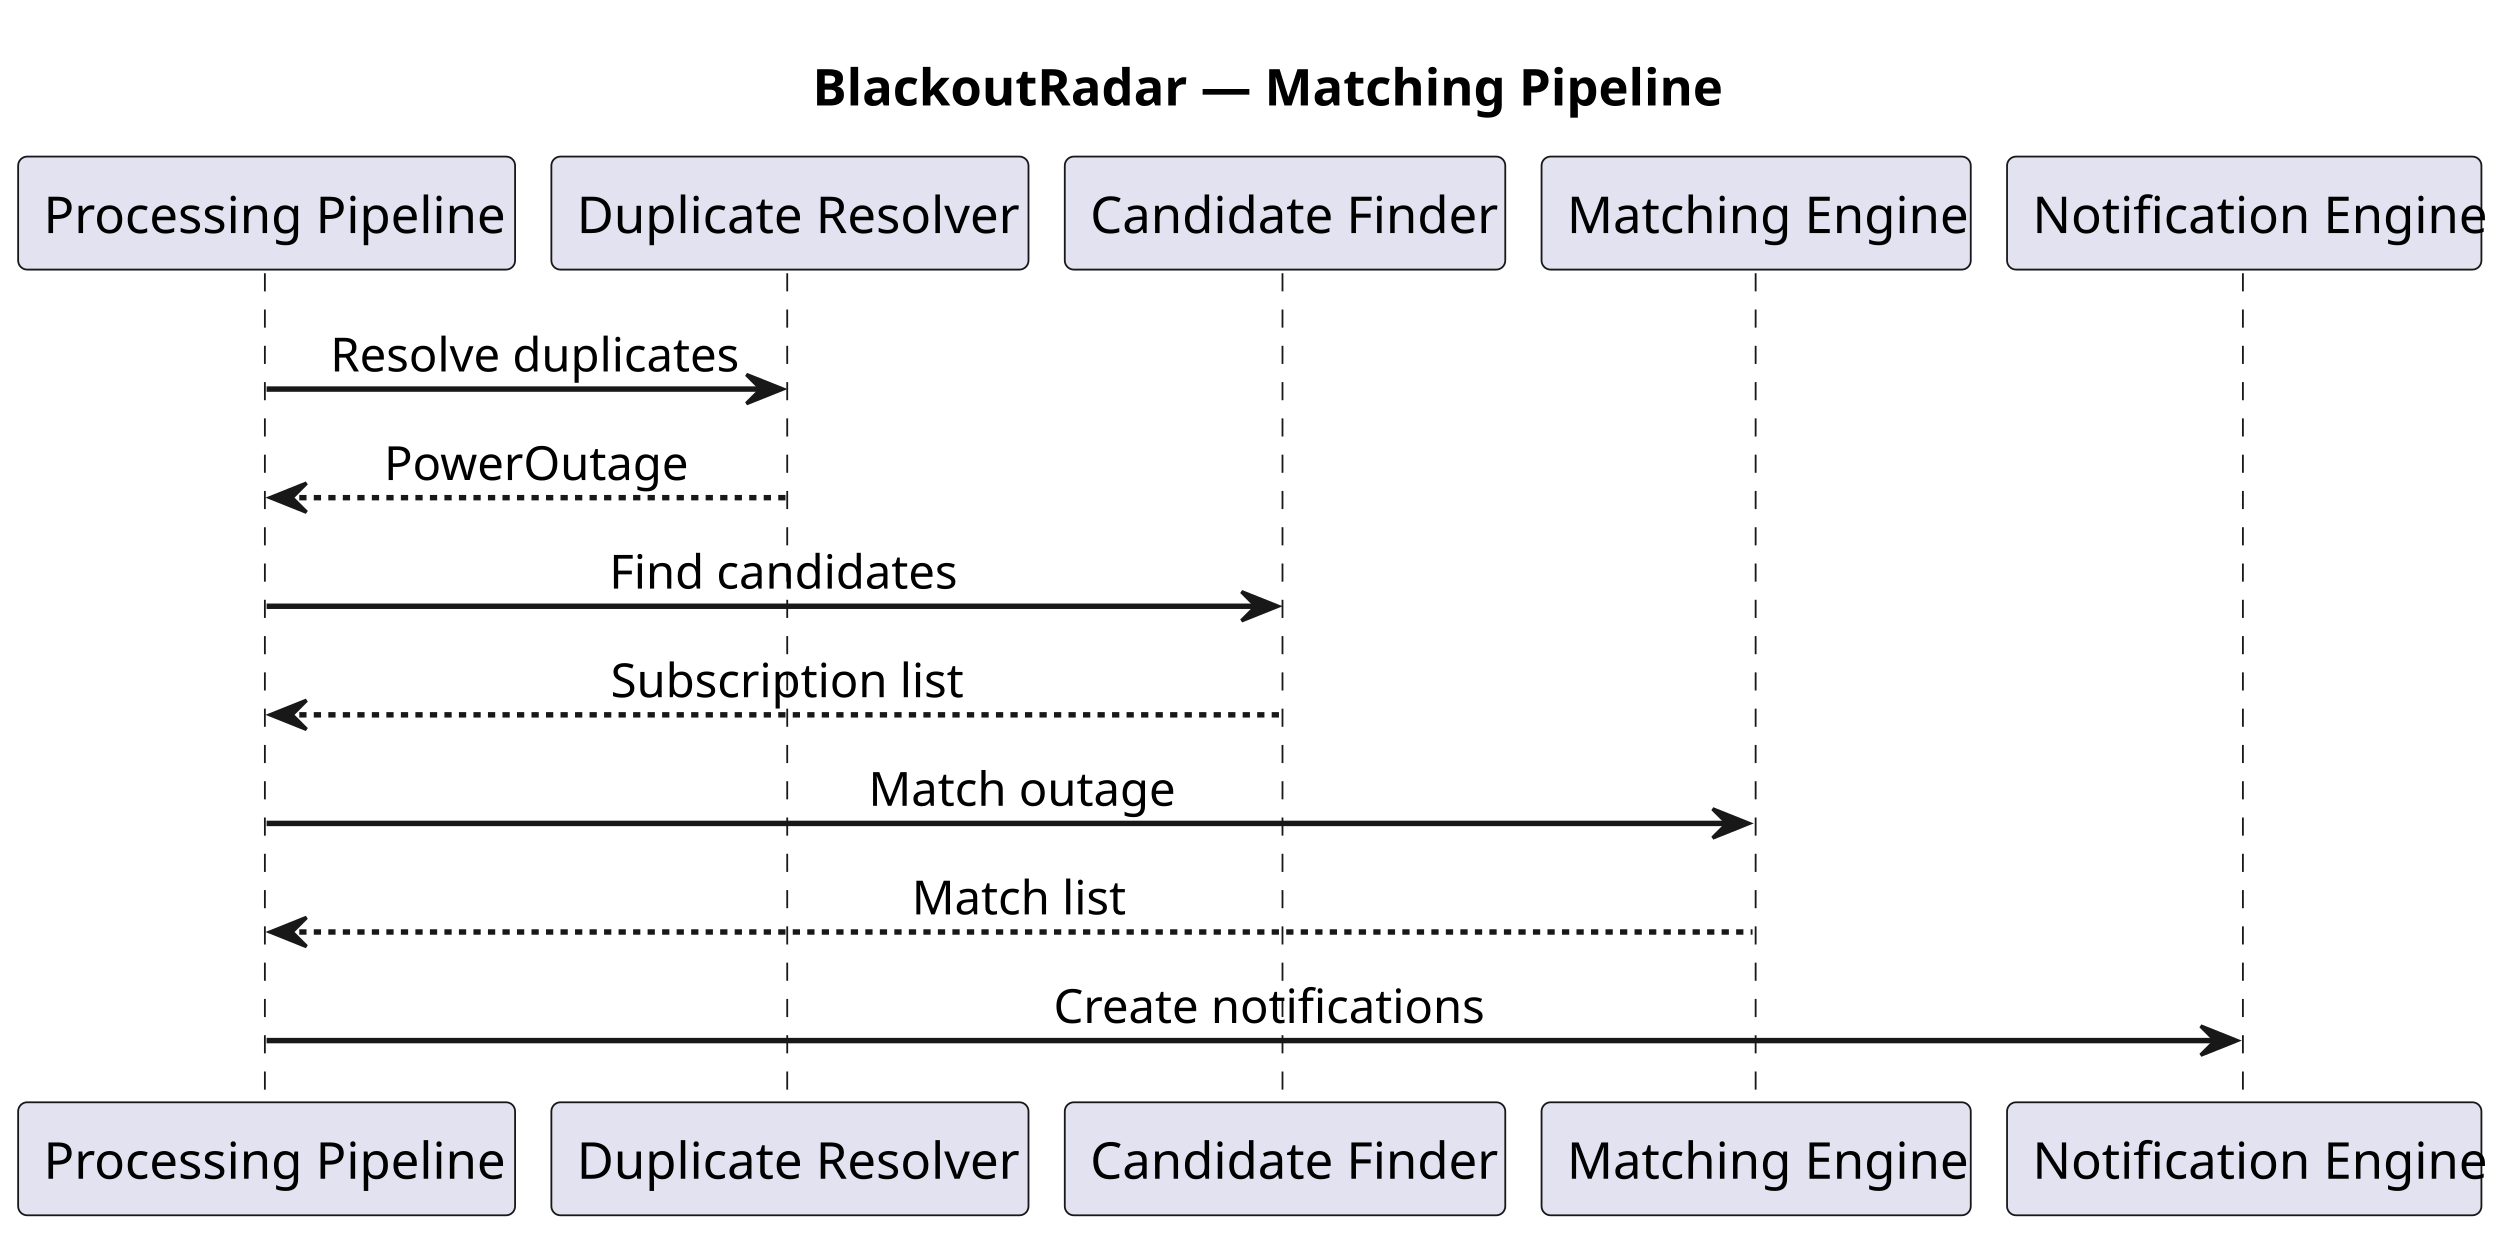
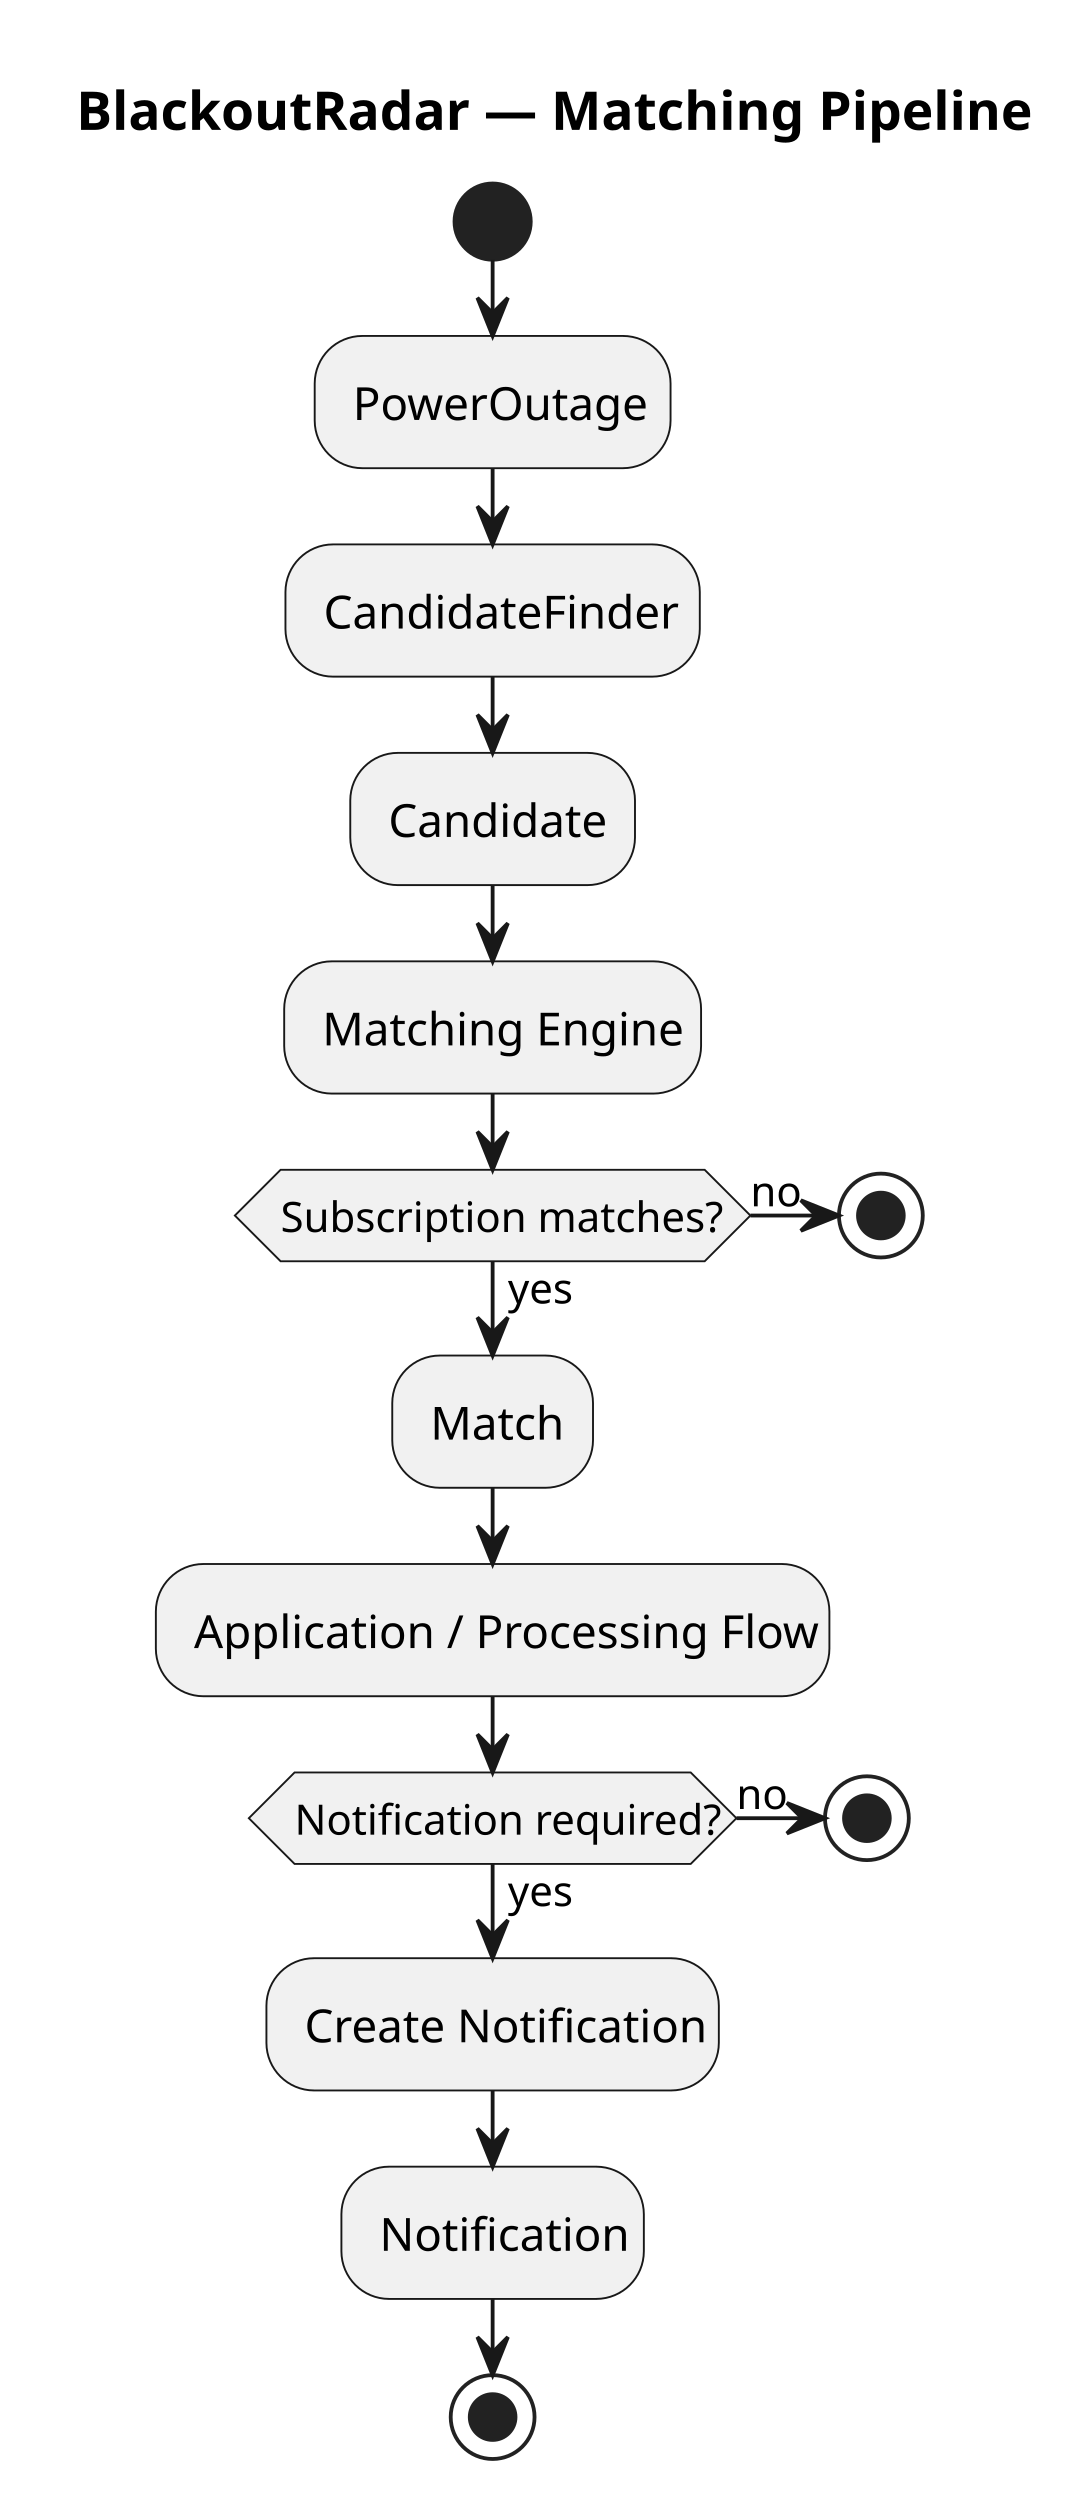
- <svg xmlns="http://www.w3.org/2000/svg" contentStyleType="text/css" data-diagram-type="SEQUENCE" height="340px" preserveAspectRatio="none" style="width:689px;height:340px;background:#FFFFFF;" version="1.1" viewBox="0 0 689 340" width="689px" zoomAndPan="magnify">
+ <svg xmlns="http://www.w3.org/2000/svg" contentStyleType="text/css" data-diagram-type="ACTIVITY" height="656px" preserveAspectRatio="none" style="width:283px;height:656px;background:#FFFFFF;" version="1.1" viewBox="0 0 283 656" width="283px" zoomAndPan="magnify">
  <defs />
  <g>
-     <text fill="#000000" font-family="sans-serif" font-size="14" font-weight="bold" lengthAdjust="spacing" textLength="240.037" x="223.921" y="29.075">BlackoutRadar — Matching Pipeline</text>
-     <g class="participant-lifeline" data-entity-uid="part1" data-qualified-name="Pipeline" id="part1-lifeline">
-       <g>
-         <rect fill="#000000" fill-opacity="0" height="229.484" width="8" x="69.479" y="75.303" />
-         <line style="stroke:#181818;stroke-width:0.5;stroke-dasharray:5,5;" x1="73" x2="73" y1="75.303" y2="304.787" />
-       </g>
+     <g class="title" data-source-line="1">
+       <text fill="#000000" font-family="sans-serif" font-size="14" font-weight="bold" lengthAdjust="spacing" textLength="240.037" x="20" y="34.075">BlackoutRadar — Matching Pipeline</text>
    </g>
-     <g class="participant-lifeline" data-entity-uid="part2" data-qualified-name="Duplicate" id="part2-lifeline">
-       <g>
-         <rect fill="#000000" fill-opacity="0" height="229.484" width="8" x="213.706" y="75.303" />
-         <line style="stroke:#181818;stroke-width:0.5;stroke-dasharray:5,5;" x1="216.958" x2="216.958" y1="75.303" y2="304.787" />
-       </g>
-     </g>
-     <g class="participant-lifeline" data-entity-uid="part3" data-qualified-name="Finder" id="part3-lifeline">
-       <g>
-         <rect fill="#000000" fill-opacity="0" height="229.484" width="8" x="350.154" y="75.303" />
-         <line style="stroke:#181818;stroke-width:0.5;stroke-dasharray:5,5;" x1="353.454" x2="353.454" y1="75.303" y2="304.787" />
-       </g>
-     </g>
-     <g class="participant-lifeline" data-entity-uid="part4" data-qualified-name="Matching" id="part4-lifeline">
-       <g>
-         <rect fill="#000000" fill-opacity="0" height="229.484" width="8" x="479.998" y="75.303" />
-         <line style="stroke:#181818;stroke-width:0.5;stroke-dasharray:5,5;" x1="483.853" x2="483.853" y1="75.303" y2="304.787" />
-       </g>
-     </g>
-     <g class="participant-lifeline" data-entity-uid="part5" data-qualified-name="Notification" id="part5-lifeline">
-       <g>
-         <rect fill="#000000" fill-opacity="0" height="229.484" width="8" x="614.511" y="75.303" />
-         <line style="stroke:#181818;stroke-width:0.5;stroke-dasharray:5,5;" x1="618.143" x2="618.143" y1="75.303" y2="304.787" />
-       </g>
-     </g>
-     <g class="participant participant-head" data-entity-uid="part1" data-qualified-name="Pipeline" id="part1-head">
-       <rect fill="#E2E2F0" height="31.151" rx="2.5" ry="2.5" style="stroke:#181818;stroke-width:0.5;" width="136.958" x="5" y="43.151" />
-       <text fill="#000000" font-family="sans-serif" font-size="14" lengthAdjust="spacing" textLength="122.958" x="12" y="64.227">Processing Pipeline</text>
-     </g>
-     <g class="participant participant-tail" data-entity-uid="part1" data-qualified-name="Pipeline" id="part1-tail">
-       <rect fill="#E2E2F0" height="31.151" rx="2.5" ry="2.5" style="stroke:#181818;stroke-width:0.5;" width="136.958" x="5" y="303.787" />
-       <text fill="#000000" font-family="sans-serif" font-size="14" lengthAdjust="spacing" textLength="122.958" x="12" y="324.862">Processing Pipeline</text>
-     </g>
-     <g class="participant participant-head" data-entity-uid="part2" data-qualified-name="Duplicate" id="part2-head">
-       <rect fill="#E2E2F0" height="31.151" rx="2.5" ry="2.5" style="stroke:#181818;stroke-width:0.5;" width="131.496" x="151.958" y="43.151" />
-       <text fill="#000000" font-family="sans-serif" font-size="14" lengthAdjust="spacing" textLength="117.496" x="158.958" y="64.227">Duplicate Resolver</text>
-     </g>
-     <g class="participant participant-tail" data-entity-uid="part2" data-qualified-name="Duplicate" id="part2-tail">
-       <rect fill="#E2E2F0" height="31.151" rx="2.5" ry="2.5" style="stroke:#181818;stroke-width:0.5;" width="131.496" x="151.958" y="303.787" />
-       <text fill="#000000" font-family="sans-serif" font-size="14" lengthAdjust="spacing" textLength="117.496" x="158.958" y="324.862">Duplicate Resolver</text>
-     </g>
-     <g class="participant participant-head" data-entity-uid="part3" data-qualified-name="Finder" id="part3-head">
-       <rect fill="#E2E2F0" height="31.151" rx="2.5" ry="2.5" style="stroke:#181818;stroke-width:0.5;" width="121.399" x="293.454" y="43.151" />
-       <text fill="#000000" font-family="sans-serif" font-size="14" lengthAdjust="spacing" textLength="107.399" x="300.454" y="64.227">Candidate Finder</text>
-     </g>
-     <g class="participant participant-tail" data-entity-uid="part3" data-qualified-name="Finder" id="part3-tail">
-       <rect fill="#E2E2F0" height="31.151" rx="2.5" ry="2.5" style="stroke:#181818;stroke-width:0.5;" width="121.399" x="293.454" y="303.787" />
-       <text fill="#000000" font-family="sans-serif" font-size="14" lengthAdjust="spacing" textLength="107.399" x="300.454" y="324.862">Candidate Finder</text>
-     </g>
-     <g class="participant participant-head" data-entity-uid="part4" data-qualified-name="Matching" id="part4-head">
-       <rect fill="#E2E2F0" height="31.151" rx="2.5" ry="2.5" style="stroke:#181818;stroke-width:0.5;" width="118.289" x="424.853" y="43.151" />
-       <text fill="#000000" font-family="sans-serif" font-size="14" lengthAdjust="spacing" textLength="104.289" x="431.853" y="64.227">Matching Engine</text>
-     </g>
-     <g class="participant participant-tail" data-entity-uid="part4" data-qualified-name="Matching" id="part4-tail">
-       <rect fill="#E2E2F0" height="31.151" rx="2.5" ry="2.5" style="stroke:#181818;stroke-width:0.5;" width="118.289" x="424.853" y="303.787" />
-       <text fill="#000000" font-family="sans-serif" font-size="14" lengthAdjust="spacing" textLength="104.289" x="431.853" y="324.862">Matching Engine</text>
-     </g>
-     <g class="participant participant-head" data-entity-uid="part5" data-qualified-name="Notification" id="part5-head">
-       <rect fill="#E2E2F0" height="31.151" rx="2.5" ry="2.5" style="stroke:#181818;stroke-width:0.5;" width="130.737" x="553.143" y="43.151" />
-       <text fill="#000000" font-family="sans-serif" font-size="14" lengthAdjust="spacing" textLength="116.737" x="560.143" y="64.227">Notification Engine</text>
-     </g>
-     <g class="participant participant-tail" data-entity-uid="part5" data-qualified-name="Notification" id="part5-tail">
-       <rect fill="#E2E2F0" height="31.151" rx="2.5" ry="2.5" style="stroke:#181818;stroke-width:0.5;" width="130.737" x="553.143" y="303.787" />
-       <text fill="#000000" font-family="sans-serif" font-size="14" lengthAdjust="spacing" textLength="116.737" x="560.143" y="324.862">Notification Engine</text>
-     </g>
-     <g class="message" data-entity-1="part1" data-entity-2="part2" id="msg1">
-       <polygon fill="#181818" points="205.706,103.229,215.706,107.229,205.706,111.229,209.706,107.229" style="stroke:#181818;stroke-width:1;" />
-       <line style="stroke:#181818;stroke-width:1.5;" x1="73.479" x2="211.706" y1="107.229" y2="107.229" />
-       <text fill="#000000" font-family="sans-serif" font-size="13" lengthAdjust="spacing" textLength="109.116" x="91.034" y="102.373">Resolve duplicates</text>
-     </g>
-     <g class="message" data-entity-1="part2" data-entity-2="part1" id="msg2">
-       <polygon fill="#181818" points="84.479,133.155,74.479,137.155,84.479,141.155,80.479,137.155" style="stroke:#181818;stroke-width:1;" />
-       <line style="stroke:#181818;stroke-width:1.5;stroke-dasharray:2,2;" x1="78.479" x2="216.706" y1="137.155" y2="137.155" />
-       <text fill="#000000" font-family="sans-serif" font-size="13" lengthAdjust="spacing" textLength="79.492" x="105.847" y="132.299">PowerOutage</text>
-     </g>
-     <g class="message" data-entity-1="part1" data-entity-2="part3" id="msg3">
-       <polygon fill="#181818" points="342.154,163.082,352.154,167.082,342.154,171.082,346.154,167.082" style="stroke:#181818;stroke-width:1;" />
-       <line style="stroke:#181818;stroke-width:1.5;" x1="73.479" x2="348.154" y1="167.082" y2="167.082" />
-       <text fill="#000000" font-family="sans-serif" font-size="13" lengthAdjust="spacing" textLength="91.781" x="167.926" y="162.225">Find candidates</text>
-     </g>
-     <g class="message" data-entity-1="part3" data-entity-2="part1" id="msg4">
-       <polygon fill="#181818" points="84.479,193.008,74.479,197.008,84.479,201.008,80.479,197.008" style="stroke:#181818;stroke-width:1;" />
-       <line style="stroke:#181818;stroke-width:1.5;stroke-dasharray:2,2;" x1="78.479" x2="353.154" y1="197.008" y2="197.008" />
-       <text fill="#000000" font-family="sans-serif" font-size="13" lengthAdjust="spacing" textLength="91.038" x="168.297" y="192.151">Subscription list</text>
-     </g>
-     <g class="message" data-entity-1="part1" data-entity-2="part4" id="msg5">
-       <polygon fill="#181818" points="471.998,222.934,481.998,226.934,471.998,230.934,475.998,226.934" style="stroke:#181818;stroke-width:1;" />
-       <line style="stroke:#181818;stroke-width:1.5;" x1="73.479" x2="477.998" y1="226.934" y2="226.934" />
-       <text fill="#000000" font-family="sans-serif" font-size="13" lengthAdjust="spacing" textLength="78.774" x="239.351" y="222.078">Match outage</text>
-     </g>
-     <g class="message" data-entity-1="part4" data-entity-2="part1" id="msg6">
-       <polygon fill="#181818" points="84.479,252.86,74.479,256.86,84.479,260.86,80.479,256.86" style="stroke:#181818;stroke-width:1;" />
-       <line style="stroke:#181818;stroke-width:1.5;stroke-dasharray:2,2;" x1="78.479" x2="482.998" y1="256.86" y2="256.86" />
-       <text fill="#000000" font-family="sans-serif" font-size="13" lengthAdjust="spacing" textLength="54.901" x="251.288" y="252.004">Match list</text>
-     </g>
-     <g class="message" data-entity-1="part1" data-entity-2="part5" id="msg7">
-       <polygon fill="#181818" points="606.511,282.787,616.511,286.787,606.511,290.787,610.511,286.787" style="stroke:#181818;stroke-width:1;" />
-       <line style="stroke:#181818;stroke-width:1.5;" x1="73.479" x2="612.511" y1="286.787" y2="286.787" />
-       <text fill="#000000" font-family="sans-serif" font-size="13" lengthAdjust="spacing" textLength="111.281" x="290.355" y="281.93">Create notifications</text>
-     </g>
+     <ellipse cx="129.266" cy="58.151" fill="#222222" rx="10" ry="10" style="stroke:#222222;stroke-width:1;" />
+     <rect fill="#F1F1F1" height="34.701" rx="12.5" ry="12.5" style="stroke:#181818;stroke-width:0.5;" width="93.377" x="82.577" y="88.151" />
+     <text fill="#000000" font-family="sans-serif" font-size="12" lengthAdjust="spacing" textLength="73.377" x="92.577" y="110.216">PowerOutage</text>
+     <rect fill="#F1F1F1" height="34.701" rx="12.5" ry="12.5" style="stroke:#181818;stroke-width:0.5;" width="108.723" x="74.904" y="142.852" />
+     <text fill="#000000" font-family="sans-serif" font-size="12" lengthAdjust="spacing" textLength="88.723" x="84.904" y="164.917">CandidateFinder</text>
+     <rect fill="#F1F1F1" height="34.701" rx="12.5" ry="12.5" style="stroke:#181818;stroke-width:0.5;" width="74.709" x="91.911" y="197.554" />
+     <text fill="#000000" font-family="sans-serif" font-size="12" lengthAdjust="spacing" textLength="54.709" x="101.911" y="219.618">Candidate</text>
+     <rect fill="#F1F1F1" height="34.701" rx="12.5" ry="12.5" style="stroke:#181818;stroke-width:0.5;" width="109.391" x="74.571" y="252.255" />
+     <text fill="#000000" font-family="sans-serif" font-size="12" lengthAdjust="spacing" textLength="89.391" x="84.571" y="274.319">Matching Engine</text>
+     <rect fill="#F1F1F1" height="34.701" rx="12.5" ry="12.5" style="stroke:#181818;stroke-width:0.5;" width="52.678" x="102.927" y="355.694" />
+     <text fill="#000000" font-family="sans-serif" font-size="12" lengthAdjust="spacing" textLength="32.678" x="112.927" y="377.759">Match</text>
+     <polygon fill="#F1F1F1" points="73.627,306.956,184.905,306.956,196.905,318.956,184.905,330.956,73.627,330.956,61.627,318.956,73.627,306.956" style="stroke:#181818;stroke-width:0.5;" />
+     <text fill="#000000" font-family="sans-serif" font-size="11" lengthAdjust="spacing" textLength="17.118" x="133.266" y="342.015">yes</text>
+     <text fill="#000000" font-family="sans-serif" font-size="11" lengthAdjust="spacing" textLength="111.278" x="73.627" y="323.277">Subscription matches?</text>
+     <text fill="#000000" font-family="sans-serif" font-size="11" lengthAdjust="spacing" textLength="12.235" x="196.905" y="316.539">no</text>
+     <ellipse cx="231.14" cy="318.956" fill="none" rx="11" ry="11" style="stroke:#222222;stroke-width:1;" />
+     <ellipse cx="231.14" cy="318.956" fill="#222222" rx="6" ry="6" style="stroke:#222222;stroke-width:1;" />
+     <rect fill="#F1F1F1" height="34.701" rx="12.5" ry="12.5" style="stroke:#181818;stroke-width:0.5;" width="176.738" x="40.897" y="410.395" />
+     <text fill="#000000" font-family="sans-serif" font-size="12" lengthAdjust="spacing" textLength="156.738" x="50.897" y="432.46">Application / Processing Flow</text>
+     <rect fill="#F1F1F1" height="34.701" rx="12.5" ry="12.5" style="stroke:#181818;stroke-width:0.5;" width="118.713" x="69.909" y="513.835" />
+     <text fill="#000000" font-family="sans-serif" font-size="12" lengthAdjust="spacing" textLength="98.713" x="79.909" y="535.899">Create Notification</text>
+     <polygon fill="#F1F1F1" points="77.293,465.096,181.239,465.096,193.239,477.096,181.239,489.096,77.293,489.096,65.293,477.096,77.293,465.096" style="stroke:#181818;stroke-width:0.5;" />
+     <text fill="#000000" font-family="sans-serif" font-size="11" lengthAdjust="spacing" textLength="17.118" x="133.266" y="500.156">yes</text>
+     <text fill="#000000" font-family="sans-serif" font-size="11" lengthAdjust="spacing" textLength="103.947" x="77.293" y="481.418">Notification required?</text>
+     <text fill="#000000" font-family="sans-serif" font-size="11" lengthAdjust="spacing" textLength="12.235" x="193.239" y="474.679">no</text>
+     <ellipse cx="227.475" cy="477.096" fill="none" rx="11" ry="11" style="stroke:#222222;stroke-width:1;" />
+     <ellipse cx="227.475" cy="477.096" fill="#222222" rx="6" ry="6" style="stroke:#222222;stroke-width:1;" />
+     <rect fill="#F1F1F1" height="34.701" rx="12.5" ry="12.5" style="stroke:#181818;stroke-width:0.5;" width="79.361" x="89.585" y="568.536" />
+     <text fill="#000000" font-family="sans-serif" font-size="12" lengthAdjust="spacing" textLength="59.361" x="99.585" y="590.6">Notification</text>
+     <ellipse cx="129.266" cy="634.237" fill="none" rx="11" ry="11" style="stroke:#222222;stroke-width:1;" />
+     <ellipse cx="129.266" cy="634.237" fill="#222222" rx="6" ry="6" style="stroke:#222222;stroke-width:1;" />
+     <line style="stroke:#181818;stroke-width:1;" x1="129.266" x2="129.266" y1="68.151" y2="88.151" />
+     <polygon fill="#181818" points="125.266,78.151,129.266,88.151,133.266,78.151,129.266,82.151" style="stroke:#181818;stroke-width:1;" />
+     <line style="stroke:#181818;stroke-width:1;" x1="129.266" x2="129.266" y1="122.853" y2="142.852" />
+     <polygon fill="#181818" points="125.266,132.852,129.266,142.852,133.266,132.852,129.266,136.852" style="stroke:#181818;stroke-width:1;" />
+     <line style="stroke:#181818;stroke-width:1;" x1="129.266" x2="129.266" y1="177.554" y2="197.554" />
+     <polygon fill="#181818" points="125.266,187.554,129.266,197.554,133.266,187.554,129.266,191.554" style="stroke:#181818;stroke-width:1;" />
+     <line style="stroke:#181818;stroke-width:1;" x1="129.266" x2="129.266" y1="232.255" y2="252.255" />
+     <polygon fill="#181818" points="125.266,242.255,129.266,252.255,133.266,242.255,129.266,246.255" style="stroke:#181818;stroke-width:1;" />
+     <line style="stroke:#181818;stroke-width:1;" x1="129.266" x2="129.266" y1="330.956" y2="355.694" />
+     <polygon fill="#181818" points="125.266,345.694,129.266,355.694,133.266,345.694,129.266,349.694" style="stroke:#181818;stroke-width:1;" />
+     <line style="stroke:#181818;stroke-width:1;" x1="196.905" x2="220.14" y1="318.956" y2="318.956" />
+     <polygon fill="#181818" points="210.14,314.956,220.14,318.956,210.14,322.956,214.14,318.956" style="stroke:#181818;stroke-width:1;" />
+     <line style="stroke:#181818;stroke-width:1;" x1="129.266" x2="129.266" y1="390.395" y2="410.395" />
+     <polygon fill="#181818" points="125.266,400.395,129.266,410.395,133.266,400.395,129.266,404.395" style="stroke:#181818;stroke-width:1;" />
+     <line style="stroke:#181818;stroke-width:1;" x1="129.266" x2="129.266" y1="286.956" y2="306.956" />
+     <polygon fill="#181818" points="125.266,296.956,129.266,306.956,133.266,296.956,129.266,300.956" style="stroke:#181818;stroke-width:1;" />
+     <line style="stroke:#181818;stroke-width:1;" x1="129.266" x2="129.266" y1="489.096" y2="513.835" />
+     <polygon fill="#181818" points="125.266,503.834,129.266,513.835,133.266,503.834,129.266,507.834" style="stroke:#181818;stroke-width:1;" />
+     <line style="stroke:#181818;stroke-width:1;" x1="193.239" x2="216.475" y1="477.096" y2="477.096" />
+     <polygon fill="#181818" points="206.475,473.096,216.475,477.096,206.475,481.096,210.475,477.096" style="stroke:#181818;stroke-width:1;" />
+     <line style="stroke:#181818;stroke-width:1;" x1="129.266" x2="129.266" y1="548.536" y2="568.536" />
+     <polygon fill="#181818" points="125.266,558.536,129.266,568.536,133.266,558.536,129.266,562.536" style="stroke:#181818;stroke-width:1;" />
+     <line style="stroke:#181818;stroke-width:1;" x1="129.266" x2="129.266" y1="445.096" y2="465.096" />
+     <polygon fill="#181818" points="125.266,455.096,129.266,465.096,133.266,455.096,129.266,459.096" style="stroke:#181818;stroke-width:1;" />
+     <line style="stroke:#181818;stroke-width:1;" x1="129.266" x2="129.266" y1="603.237" y2="623.237" />
+     <polygon fill="#181818" points="125.266,613.237,129.266,623.237,133.266,613.237,129.266,617.237" style="stroke:#181818;stroke-width:1;" />
  </g>
</svg>
